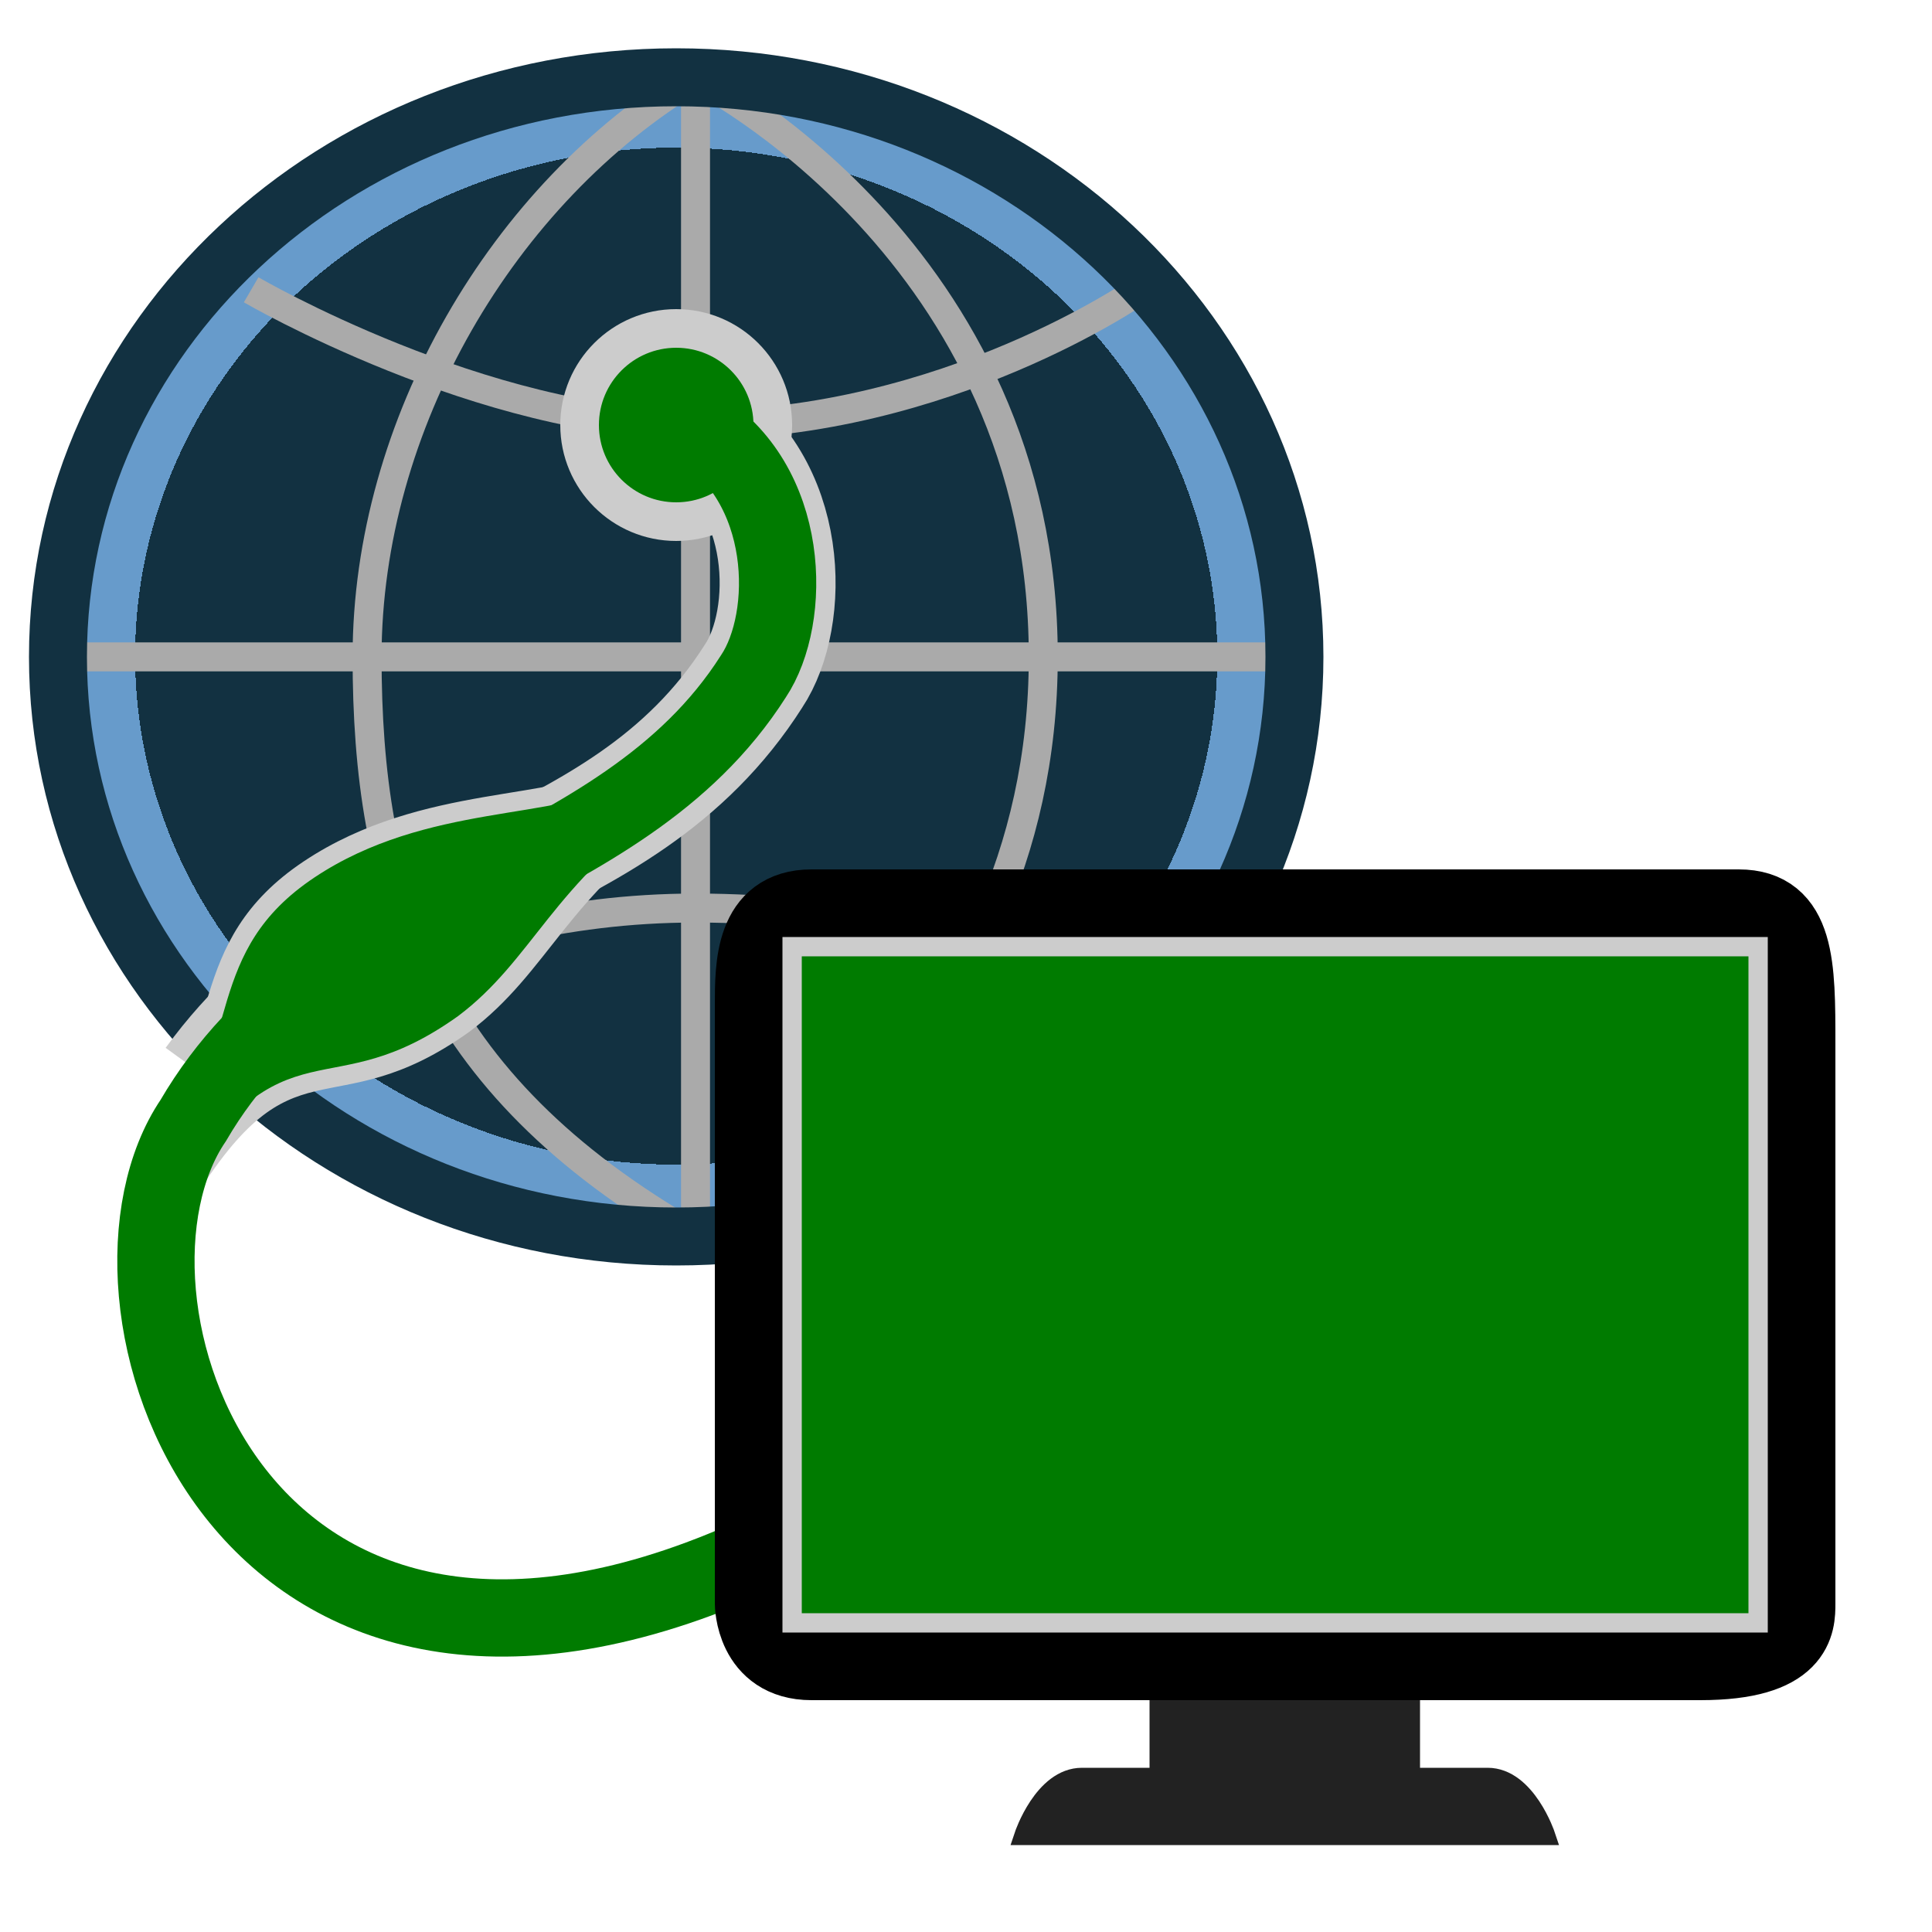
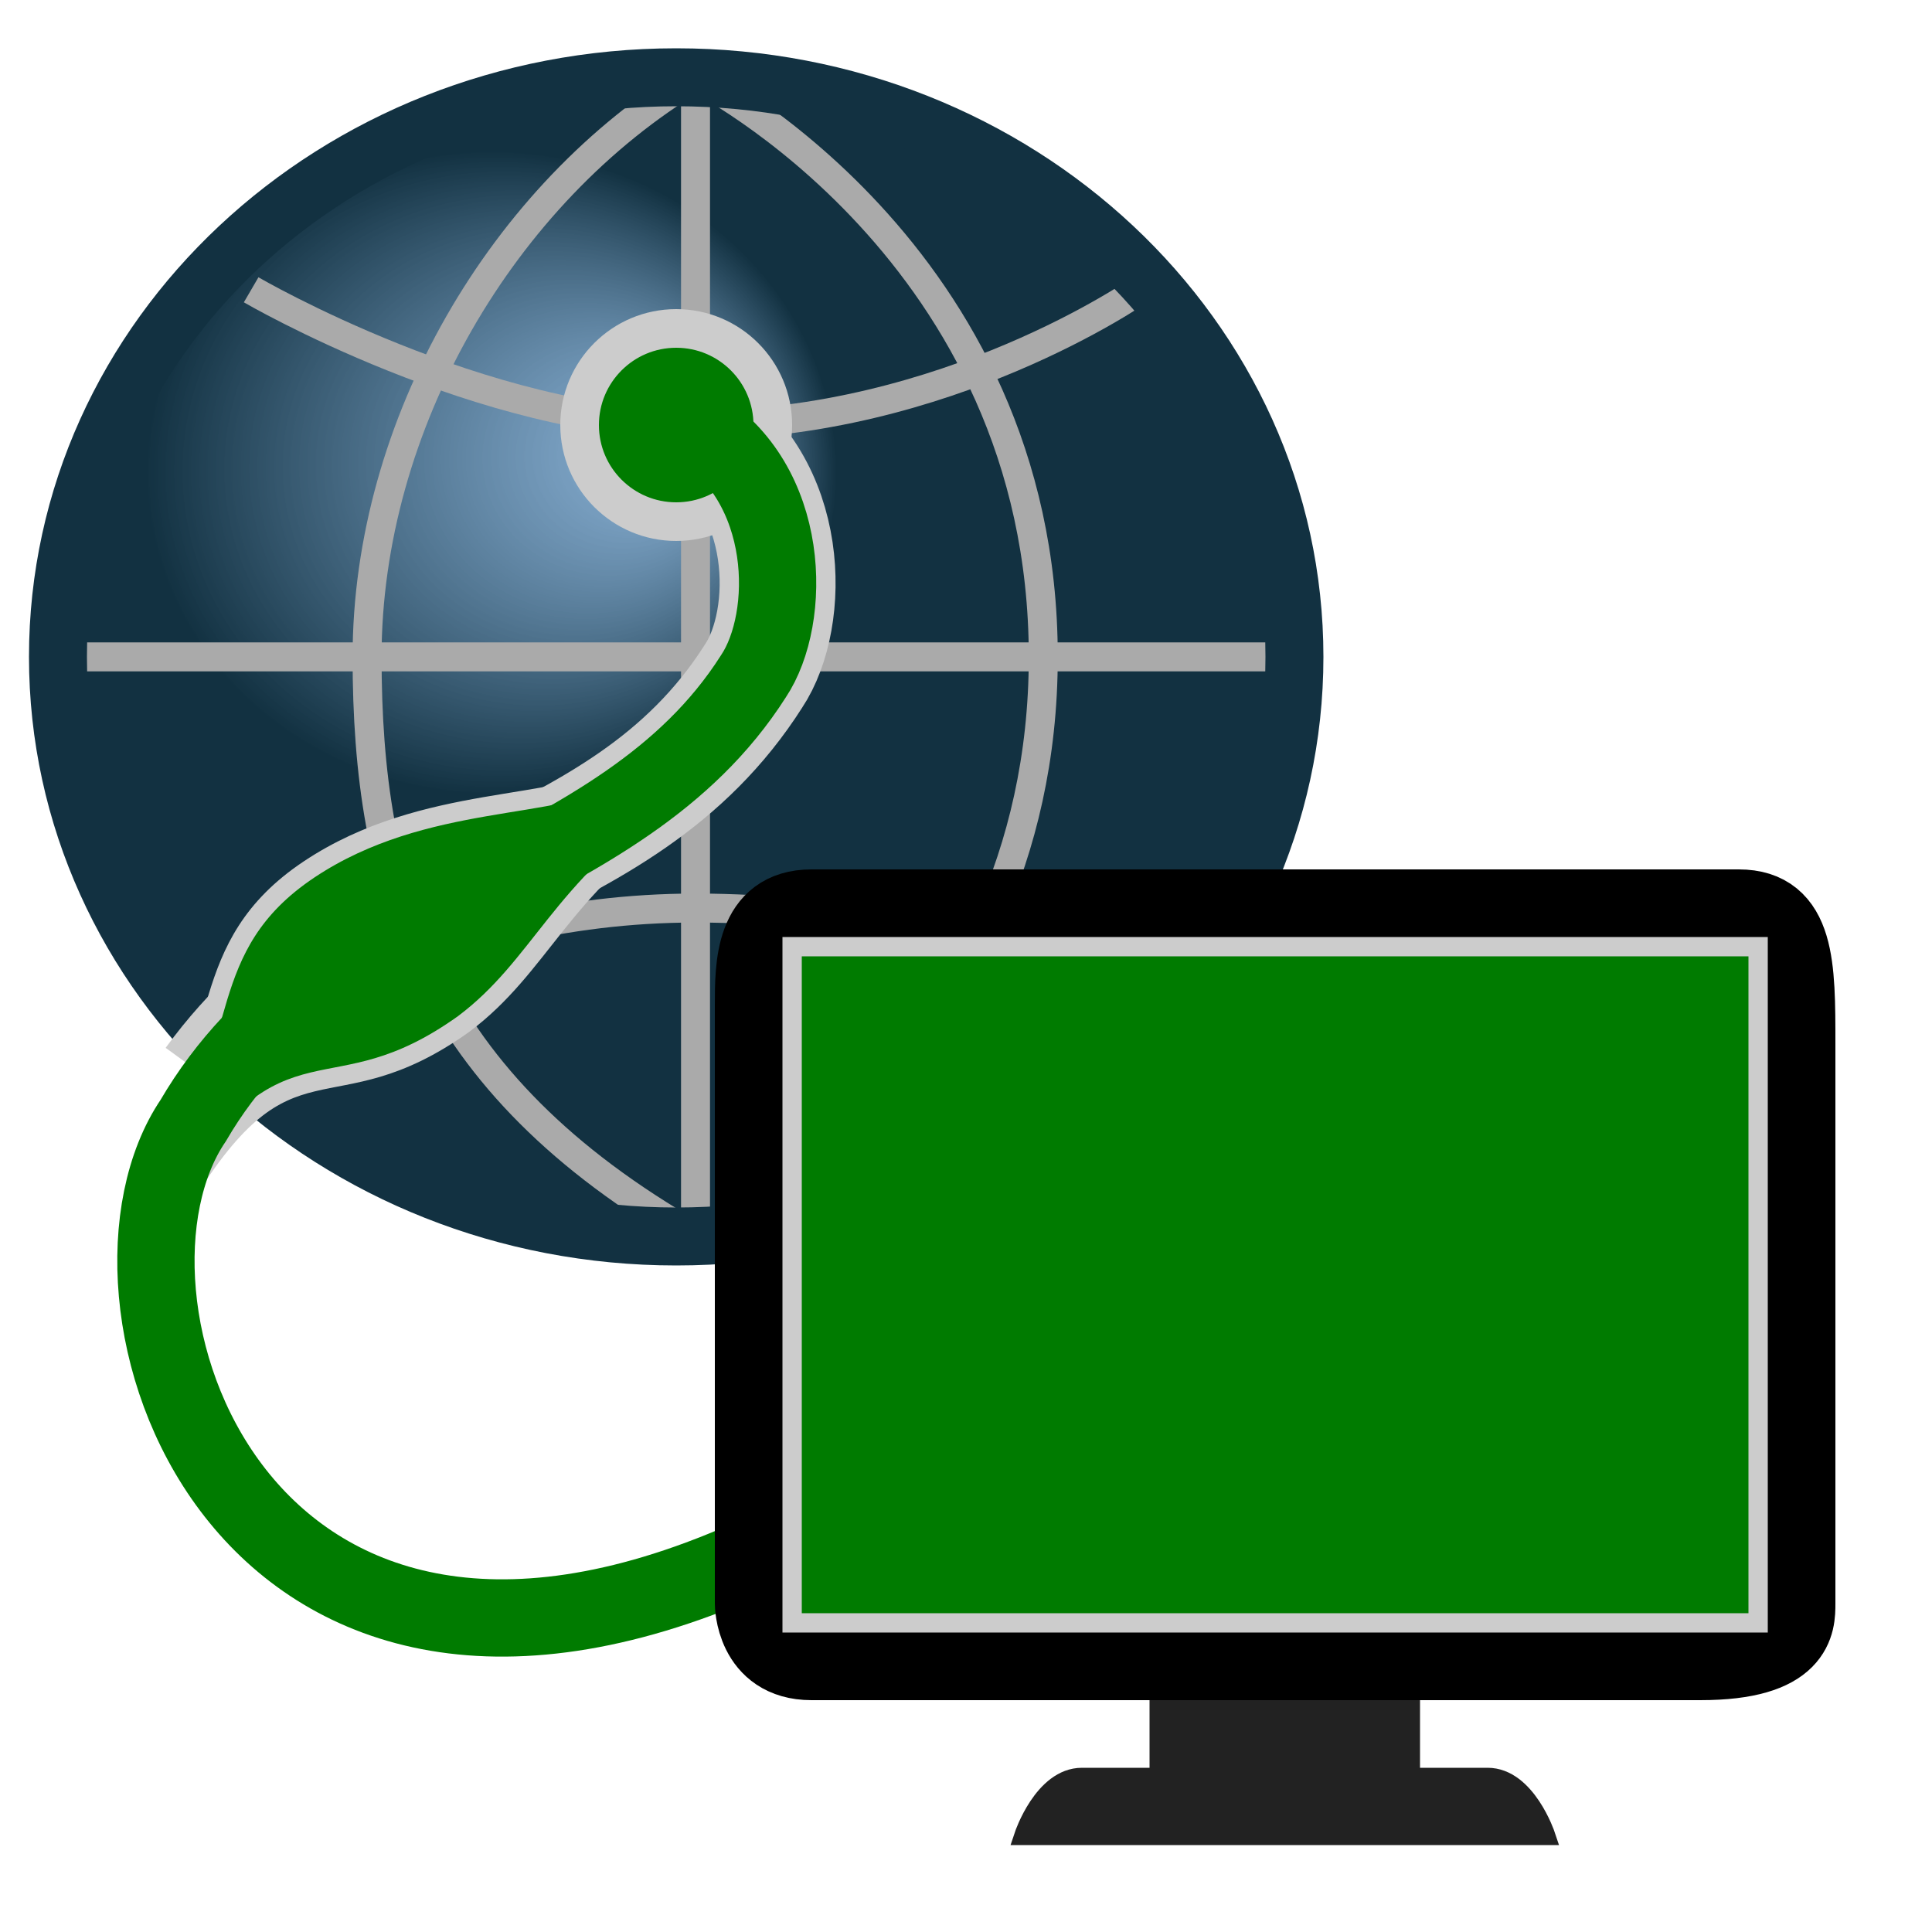
- <svg xmlns="http://www.w3.org/2000/svg" xmlns:xlink="http://www.w3.org/1999/xlink" version="1.1" height="100" width="100">
+ <svg xmlns="http://www.w3.org/2000/svg" version="1.1" height="100" width="100">
  <defs>
    <linearGradient id="LG1">
      <stop style="stop-color:#123141;stop-opacity:1;" offset="1" />
      <stop style="stop-color:#679BCB;stop-opacity:1;" offset="0" />
    </linearGradient>
-     <radialGradient id="RG1" xlink:href="#LG1" cx="35" cy="34" fx="50" fy="32" r="28" gradientTransform="matrix(1,0,0,0.94,0,2)" gradientUnits="userSpaceOnUse" />
+     <radialGradient id="RG1" cx="35%" cy="34%" fx="50%" fy="32%" r="28%">
+       <stop style="stop-color:rgb(103,155,203);stop-opacity:0.75;" offset="0%" />
+       <stop style="stop-color:rgb(18,49,65);stop-opacity:1;" offset="100%" />
+     </radialGradient>
  </defs>
  <ellipse cx="35" cy="34" rx="32" ry="30" style="fill:url(#RG1);fill-opacity:1;fill-rule:nonzero" />
  <g style="fill:none;stroke:#aaaaaa;stroke-width:1.5px;stroke-linecap:butt;">
    <path d="M 36,64 C 22,56 19,46 19,34 19,22 26,10 36,4 l 0,60 C 36,64 54,55 54,34 54,13 36,4 36,4" />
    <path d="m 4,34 63,0 0,0" />
    <path d="m 13,15 c 0,0 12,7 23,7 13,0 23,-7 23,-7" />
    <path d="m 13,54 c 0,0 9,-7 23,-7 16,0 23,7 23,7" />
  </g>
  <ellipse cx="35" cy="34" rx="32" ry="30" style="stroke-width:3;stroke:#123141;fill:none;" />
  <path style="fill:none;stroke:#cccccc;stroke-width:6;" d="M 11,56 C 19,45 32,46 39,35 41,32 41,25 36,22" />
  <ellipse cx="35" cy="22" rx="5" ry="5" style="fill:#007B00;stroke:#cccccc;stroke-width:2" />
  <path style="fill:#007B00;stroke:#cccccc;stroke-width:1" d="m 32,40 c -3,2 -10,1 -16,5 -6,4 -4,9 -7.8,14 -0.4,3 -2.6,7 1.3,3 5.5,-9 7.5,-4 14.5,-9 4,-3 5,-7 11,-11 3,-4 0,-4 -3,-2 z" />
  <path style="fill:none;stroke:#007B00;stroke-width:4;" d="M 38,81 C 12,92 3.9,67 10,58 17,46 32,46 39,35 41,32 41,25 36,22" />
  <path style="fill:#222222;stroke:#222222" d="m 60,87 0,5 c 0,0 -3,0 -4,0 -2,0 -3,3 -3,3 1,0 26,0 27,0 0,0 -1,-3 -3,-3 -1,0 -4,0 -4,0 l 0,-5" />
  <path style="fill:none;stroke:#000000;stroke-width:4px;stroke-linecap:butt" d="m 39,83 c 0,-8 0,-25 0,-31 0,-2 0,-5 3,-5 6,0 45,0 48,0 3,0 3,3 3,7 0,6 0,26 0,29 0,1 0,3 -5,3 -3,0 -43,0 -46,0 -3,0 -3,-3 -3,-3 z" />
  <path style="fill:#007B00;stroke:#cccccc" d="m 41,49 50,0 0,35 -50,0 z" />
</svg>
